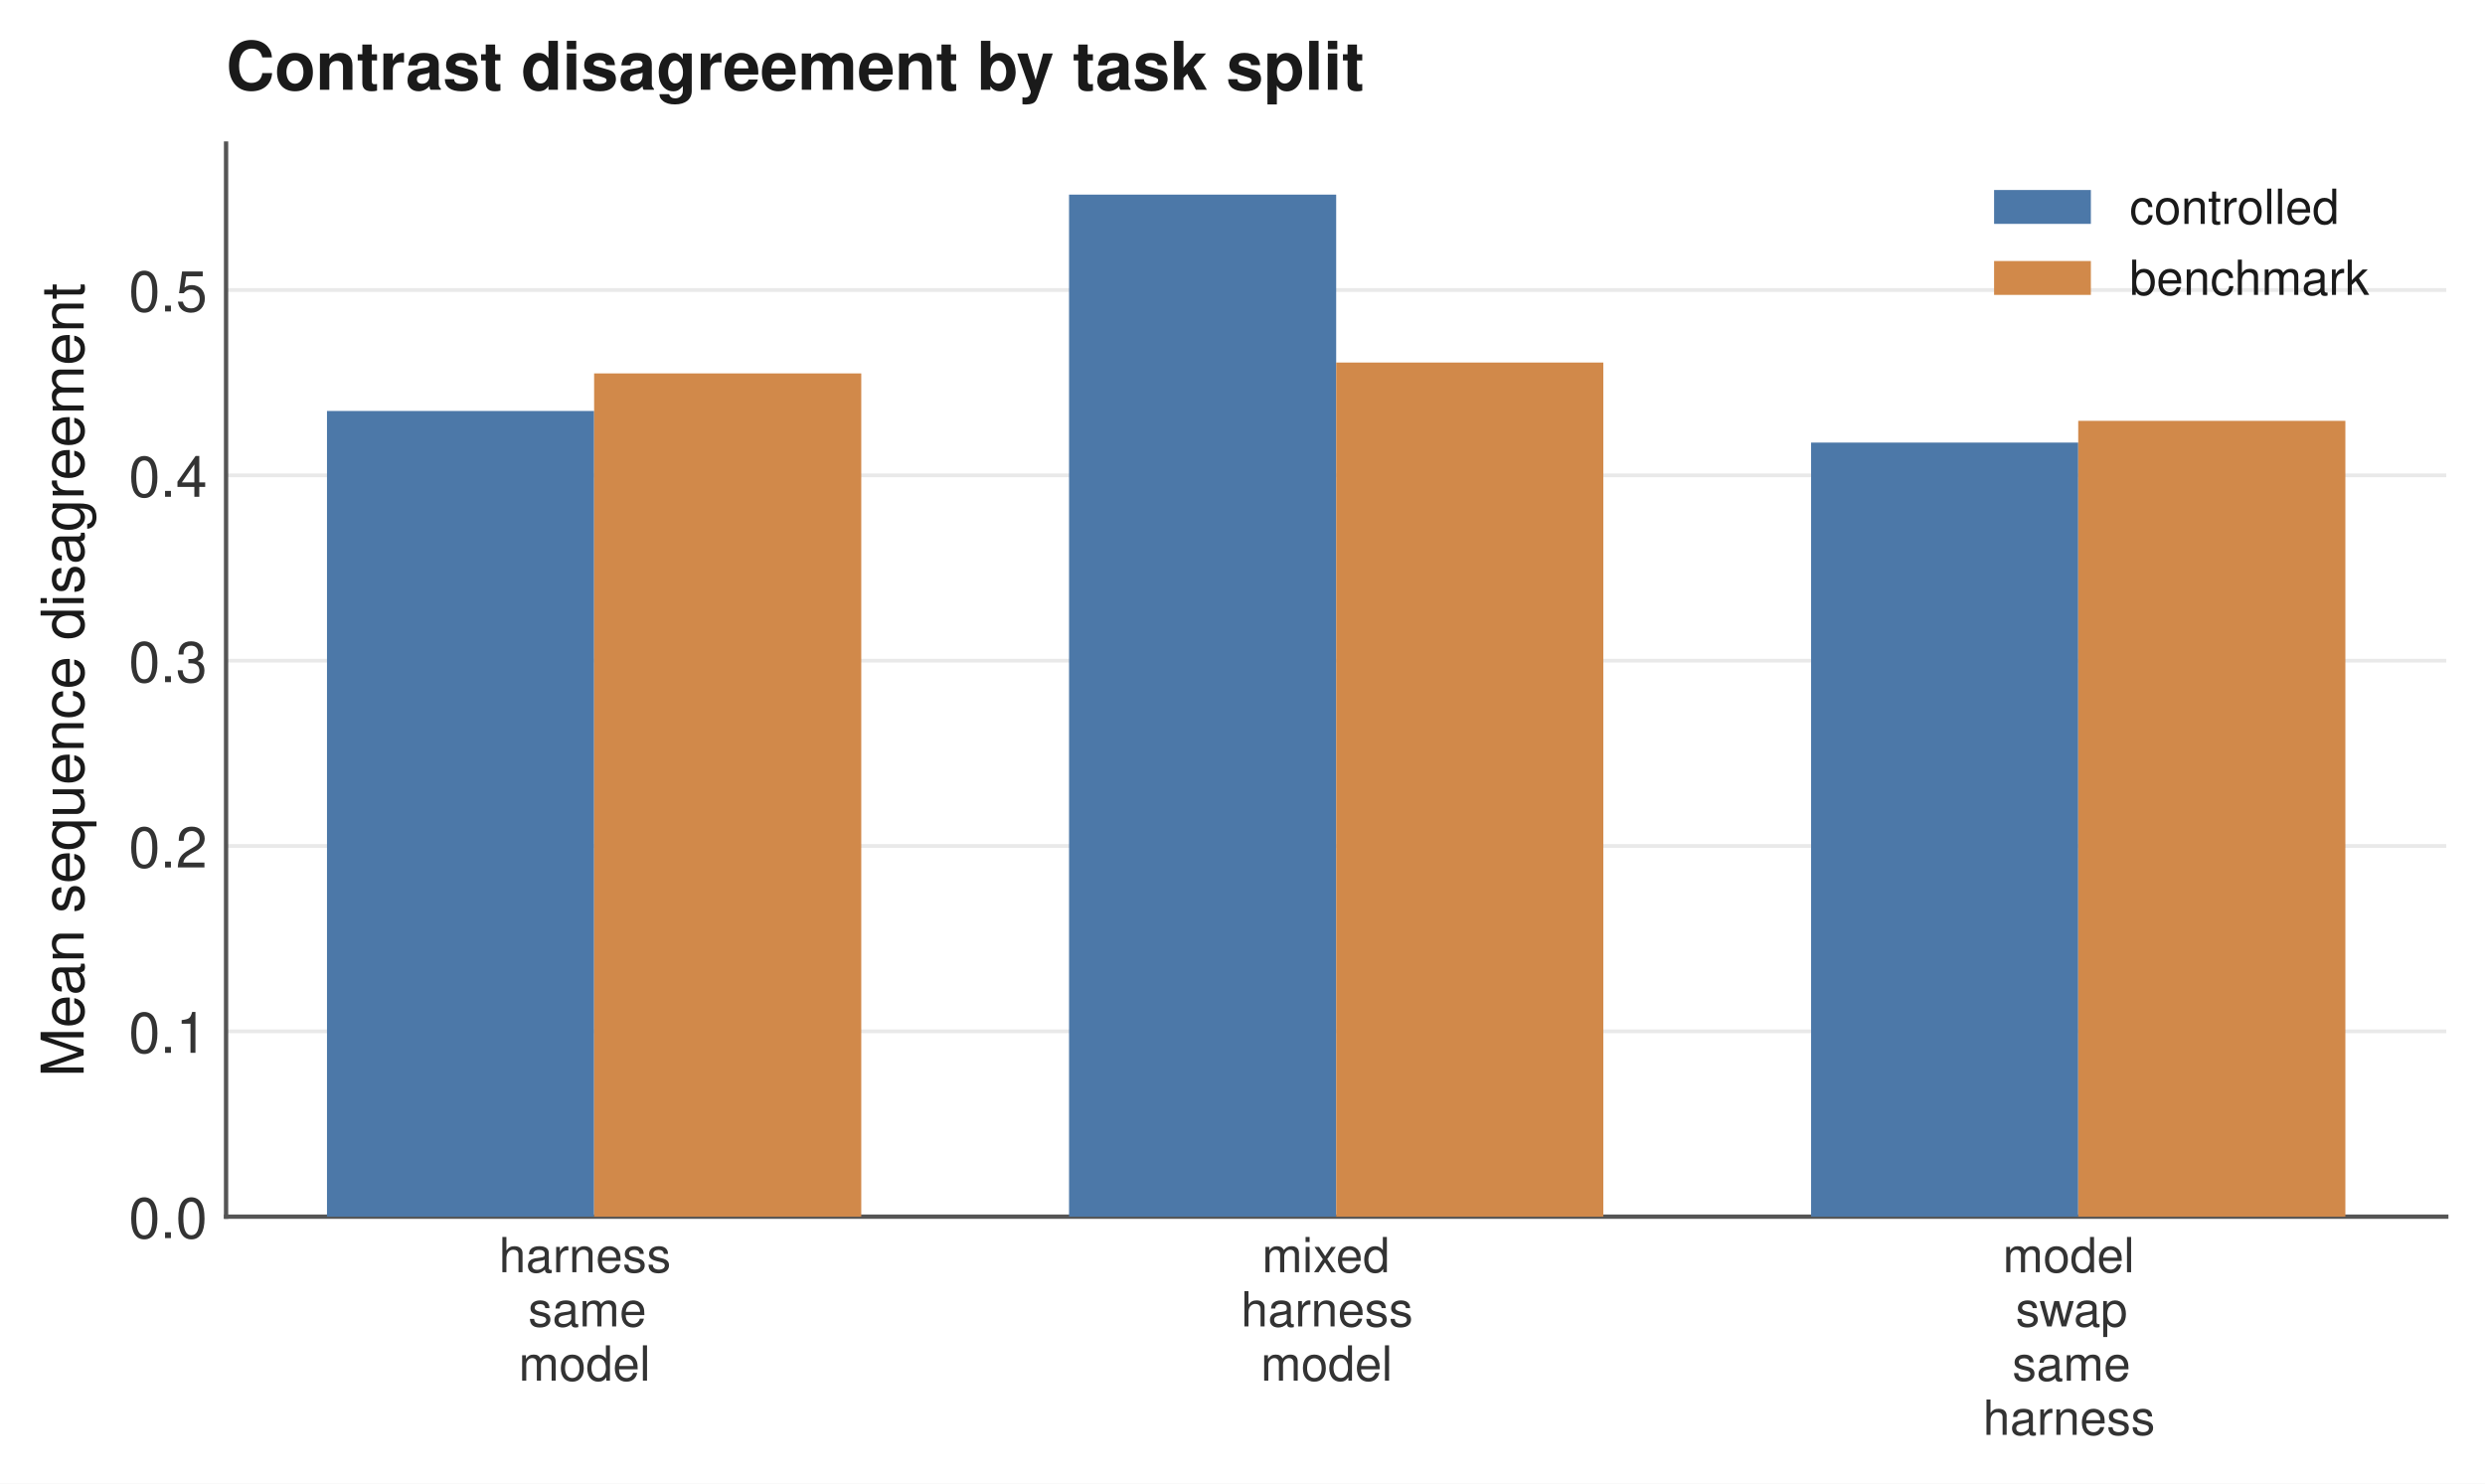
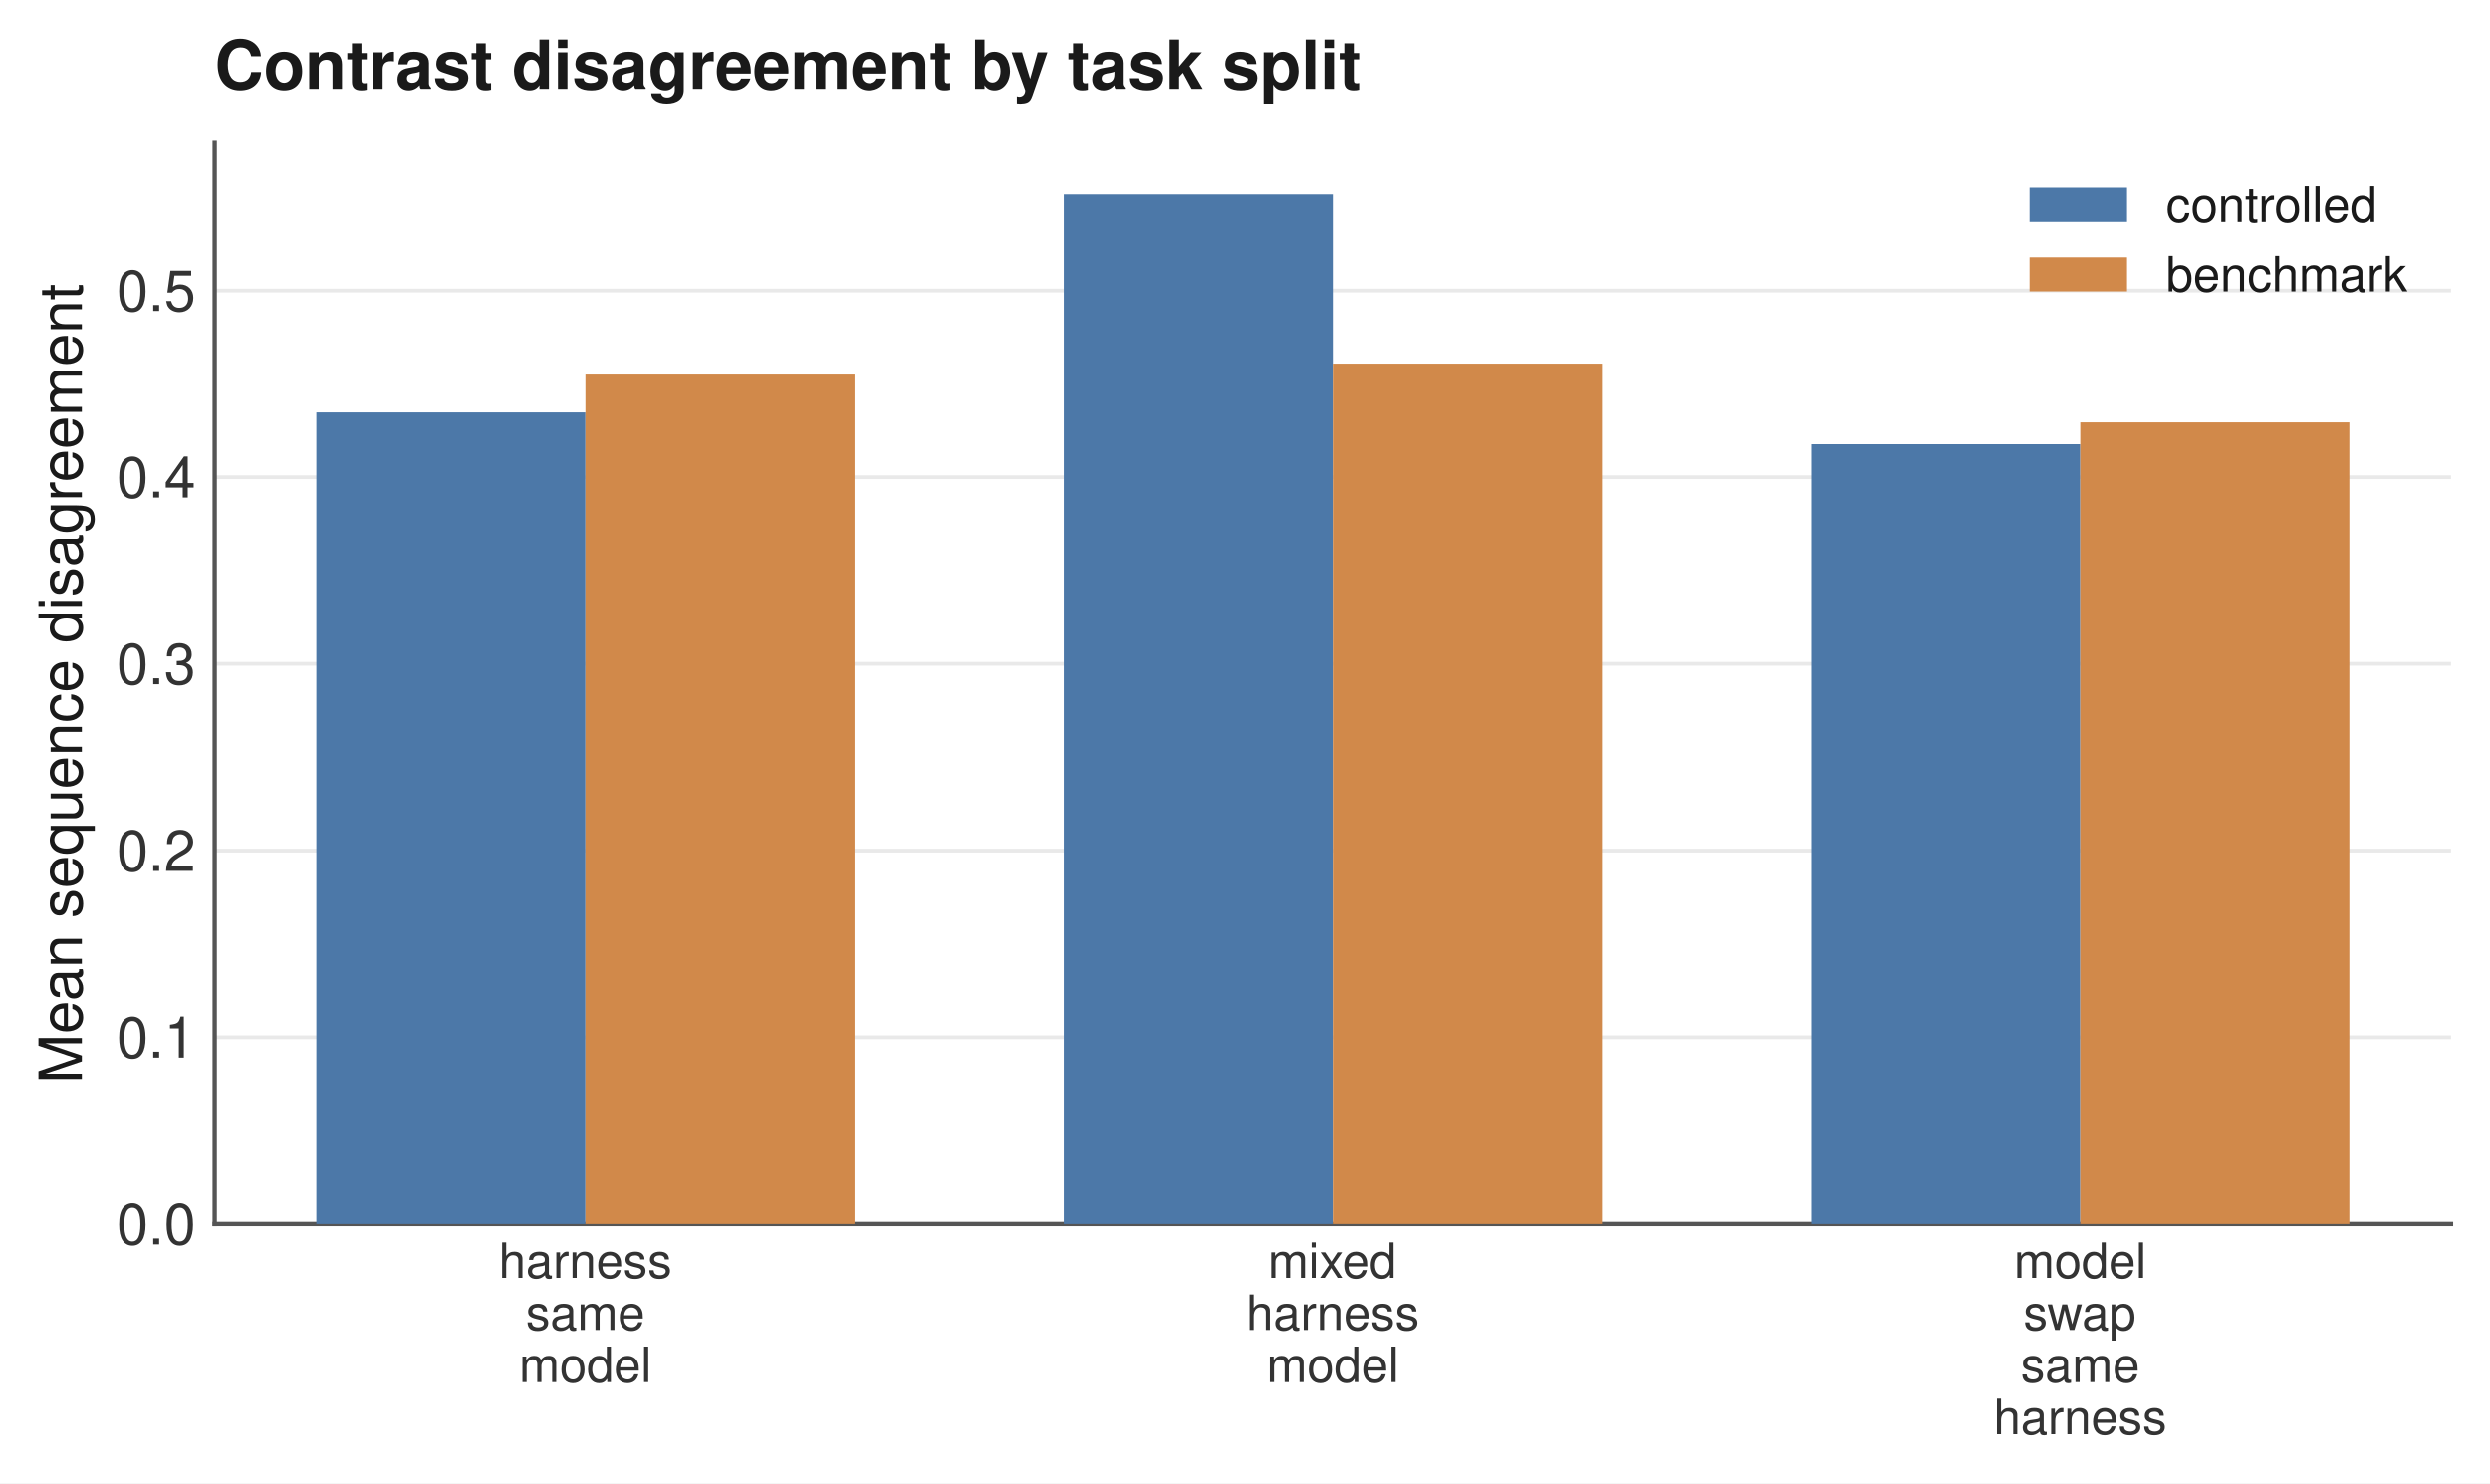
- <svg xmlns="http://www.w3.org/2000/svg" width="462.164pt" height="275.926pt" viewBox="0 0 462.164 275.926" version="1.1">
+ <svg xmlns="http://www.w3.org/2000/svg" width="459.765pt" height="273.897pt" viewBox="0 0 459.765 273.897" version="1.1">
  <defs>
    <style type="text/css">*{stroke-linejoin: round; stroke-linecap: butt}</style>
  </defs>
  <g id="figure_1">
    <g id="patch_1">
-       <path d="M 0 275.926  L 462.164 275.926  L 462.164 0  L 0 0  z " style="fill: #ffffff" />
+       <path d="M 0 273.897 L 459.765 273.897 L 459.765 0 L 0 0 z " style="fill: #ffffff" />
    </g>
    <g id="axes_1">
      <g id="patch_2">
-         <path d="M 42.044 226.282  L 454.964 226.282  L 454.964 26.698  L 42.044 26.698  z " style="fill: #ffffff" />
+         <path d="M 39.645 225.995 L 452.565 225.995 L 452.565 26.411 L 39.645 26.411 z " style="fill: #ffffff" />
      </g>
      <g id="matplotlib.axis_1">
        <g id="xtick_1">
          <g id="line2d_1" />
          <g id="text_1">
-             <text style="font-size: 9px; font-family: 'Helvetica', 'Arial', 'DejaVu Sans', sans-serif; fill: #333333" transform="translate(92.80627 236.6206)">harness</text>
-             <text style="font-size: 9px; font-family: 'Helvetica', 'Arial', 'DejaVu Sans', sans-serif; fill: #333333" transform="translate(98.24214 246.6987)">same</text>
-             <text style="font-size: 9px; font-family: 'Helvetica', 'Arial', 'DejaVu Sans', sans-serif; fill: #333333" transform="translate(96.48362 256.7767)">model</text>
+             <text style="font-size: 9px; font-family: 'Helvetica', 'Arial', 'DejaVu Sans', sans-serif; fill: #333333" transform="translate(92.08924 235.951)">harness</text>
+             <text style="font-size: 9px; font-family: 'Helvetica', 'Arial', 'DejaVu Sans', sans-serif; fill: #333333" transform="translate(97.09409 245.5743)">same</text>
+             <text style="font-size: 9px; font-family: 'Helvetica', 'Arial', 'DejaVu Sans', sans-serif; fill: #333333" transform="translate(95.84182 255.1975)">model</text>
          </g>
        </g>
        <g id="xtick_2">
          <g id="line2d_2" />
          <g id="text_2">
-             <text style="font-size: 9px; font-family: 'Helvetica', 'Arial', 'DejaVu Sans', sans-serif; fill: #333333" transform="translate(234.7223 236.6206)">mixed</text>
-             <text style="font-size: 9px; font-family: 'Helvetica', 'Arial', 'DejaVu Sans', sans-serif; fill: #333333" transform="translate(230.8143 246.6987)">harness</text>
-             <text style="font-size: 9px; font-family: 'Helvetica', 'Arial', 'DejaVu Sans', sans-serif; fill: #333333" transform="translate(234.4916 256.7767)">model</text>
+             <text style="font-size: 9px; font-family: 'Helvetica', 'Arial', 'DejaVu Sans', sans-serif; fill: #333333" transform="translate(234.1023 235.951)">mixed</text>
+             <text style="font-size: 9px; font-family: 'Helvetica', 'Arial', 'DejaVu Sans', sans-serif; fill: #333333" transform="translate(230.0973 245.5743)">harness</text>
+             <text style="font-size: 9px; font-family: 'Helvetica', 'Arial', 'DejaVu Sans', sans-serif; fill: #333333" transform="translate(233.8498 255.1975)">model</text>
          </g>
        </g>
        <g id="xtick_3">
          <g id="line2d_3" />
          <g id="text_3">
-             <text style="font-size: 9px; font-family: 'Helvetica', 'Arial', 'DejaVu Sans', sans-serif; fill: #333333" transform="translate(372.4997 236.6206)">model</text>
-             <text style="font-size: 9px; font-family: 'Helvetica', 'Arial', 'DejaVu Sans', sans-serif; fill: #333333" transform="translate(374.8734 246.6987)">swap</text>
-             <text style="font-size: 9px; font-family: 'Helvetica', 'Arial', 'DejaVu Sans', sans-serif; fill: #333333" transform="translate(374.2582 256.7767)">same</text>
-             <text style="font-size: 9px; font-family: 'Helvetica', 'Arial', 'DejaVu Sans', sans-serif; fill: #333333" transform="translate(368.8223 266.8547)">harness</text>
+             <text style="font-size: 9px; font-family: 'Helvetica', 'Arial', 'DejaVu Sans', sans-serif; fill: #333333" transform="translate(371.8579 235.951)">model</text>
+             <text style="font-size: 9px; font-family: 'Helvetica', 'Arial', 'DejaVu Sans', sans-serif; fill: #333333" transform="translate(373.6086 245.5743)">swap</text>
+             <text style="font-size: 9px; font-family: 'Helvetica', 'Arial', 'DejaVu Sans', sans-serif; fill: #333333" transform="translate(373.1101 255.1975)">same</text>
+             <text style="font-size: 9px; font-family: 'Helvetica', 'Arial', 'DejaVu Sans', sans-serif; fill: #333333" transform="translate(368.1053 264.8208)">harness</text>
          </g>
        </g>
      </g>
      <g id="matplotlib.axis_2">
        <g id="ytick_1">
          <g id="line2d_4">
-             <path d="M 42.044 226.282  L 454.964 226.282  " clip-path="url(#p7e1ee53e12)" style="fill: none; stroke: #e9e9e9; stroke-width: 0.7; stroke-linecap: square" />
+             <path d="M 39.645 225.995 L 452.565 225.995 " clip-path="url(#p5441f267d6)" style="fill: none; stroke: #e9e9e9; stroke-width: 0.7; stroke-linecap: square" />
          </g>
          <g id="line2d_5" />
          <g id="text_4">
-             <text style="font-size: 10.5px; font-family: 'Helvetica', 'Arial', 'DejaVu Sans', sans-serif; text-anchor: end; fill: #333333" x="38.544" y="230.271" transform="rotate(-0 38.54422 230.2712)">0.0</text>
+             <text style="font-size: 10.5px; font-family: 'Helvetica', 'Arial', 'DejaVu Sans', sans-serif; text-anchor: end; fill: #333333" x="36.145" y="229.761" transform="rotate(-0 36.14531 229.761)">0.0</text>
          </g>
        </g>
        <g id="ytick_2">
          <g id="line2d_6">
-             <path d="M 42.044 191.813  L 454.964 191.813  " clip-path="url(#p7e1ee53e12)" style="fill: none; stroke: #e9e9e9; stroke-width: 0.7; stroke-linecap: square" />
+             <path d="M 39.645 191.526 L 452.565 191.526 " clip-path="url(#p5441f267d6)" style="fill: none; stroke: #e9e9e9; stroke-width: 0.7; stroke-linecap: square" />
          </g>
          <g id="line2d_7" />
          <g id="text_5">
-             <text style="font-size: 10.5px; font-family: 'Helvetica', 'Arial', 'DejaVu Sans', sans-serif; text-anchor: end; fill: #333333" x="38.544" y="195.802" transform="rotate(-0 38.54422 195.8023)">0.1</text>
+             <text style="font-size: 10.5px; font-family: 'Helvetica', 'Arial', 'DejaVu Sans', sans-serif; text-anchor: end; fill: #333333" x="36.145" y="195.292" transform="rotate(-0 36.14531 195.2921)">0.1</text>
          </g>
        </g>
        <g id="ytick_3">
          <g id="line2d_8">
-             <path d="M 42.044 157.344  L 454.964 157.344  " clip-path="url(#p7e1ee53e12)" style="fill: none; stroke: #e9e9e9; stroke-width: 0.7; stroke-linecap: square" />
+             <path d="M 39.645 157.057 L 452.565 157.057 " clip-path="url(#p5441f267d6)" style="fill: none; stroke: #e9e9e9; stroke-width: 0.7; stroke-linecap: square" />
          </g>
          <g id="line2d_9" />
          <g id="text_6">
-             <text style="font-size: 10.5px; font-family: 'Helvetica', 'Arial', 'DejaVu Sans', sans-serif; text-anchor: end; fill: #333333" x="38.544" y="161.333" transform="rotate(-0 38.54422 161.3333)">0.2</text>
+             <text style="font-size: 10.5px; font-family: 'Helvetica', 'Arial', 'DejaVu Sans', sans-serif; text-anchor: end; fill: #333333" x="36.145" y="160.823" transform="rotate(-0 36.14531 160.8231)">0.2</text>
          </g>
        </g>
        <g id="ytick_4">
          <g id="line2d_10">
-             <path d="M 42.044 122.875  L 454.964 122.875  " clip-path="url(#p7e1ee53e12)" style="fill: none; stroke: #e9e9e9; stroke-width: 0.7; stroke-linecap: square" />
+             <path d="M 39.645 122.588 L 452.565 122.588 " clip-path="url(#p5441f267d6)" style="fill: none; stroke: #e9e9e9; stroke-width: 0.7; stroke-linecap: square" />
          </g>
          <g id="line2d_11" />
          <g id="text_7">
-             <text style="font-size: 10.5px; font-family: 'Helvetica', 'Arial', 'DejaVu Sans', sans-serif; text-anchor: end; fill: #333333" x="38.544" y="126.864" transform="rotate(-0 38.54422 126.8644)">0.3</text>
+             <text style="font-size: 10.5px; font-family: 'Helvetica', 'Arial', 'DejaVu Sans', sans-serif; text-anchor: end; fill: #333333" x="36.145" y="126.354" transform="rotate(-0 36.14531 126.3542)">0.3</text>
          </g>
        </g>
        <g id="ytick_5">
          <g id="line2d_12">
-             <path d="M 42.044 88.406  L 454.964 88.406  " clip-path="url(#p7e1ee53e12)" style="fill: none; stroke: #e9e9e9; stroke-width: 0.7; stroke-linecap: square" />
+             <path d="M 39.645 88.119 L 452.565 88.119 " clip-path="url(#p5441f267d6)" style="fill: none; stroke: #e9e9e9; stroke-width: 0.7; stroke-linecap: square" />
          </g>
          <g id="line2d_13" />
          <g id="text_8">
-             <text style="font-size: 10.5px; font-family: 'Helvetica', 'Arial', 'DejaVu Sans', sans-serif; text-anchor: end; fill: #333333" x="38.544" y="92.395" transform="rotate(-0 38.54422 92.39547)">0.4</text>
+             <text style="font-size: 10.5px; font-family: 'Helvetica', 'Arial', 'DejaVu Sans', sans-serif; text-anchor: end; fill: #333333" x="36.145" y="91.885" transform="rotate(-0 36.14531 91.88523)">0.4</text>
          </g>
        </g>
        <g id="ytick_6">
          <g id="line2d_14">
-             <path d="M 42.044 53.937  L 454.964 53.937  " clip-path="url(#p7e1ee53e12)" style="fill: none; stroke: #e9e9e9; stroke-width: 0.7; stroke-linecap: square" />
+             <path d="M 39.645 53.65 L 452.565 53.65 " clip-path="url(#p5441f267d6)" style="fill: none; stroke: #e9e9e9; stroke-width: 0.7; stroke-linecap: square" />
          </g>
          <g id="line2d_15" />
          <g id="text_9">
-             <text style="font-size: 10.5px; font-family: 'Helvetica', 'Arial', 'DejaVu Sans', sans-serif; text-anchor: end; fill: #333333" x="38.544" y="57.927" transform="rotate(-0 38.54422 57.92653)">0.5</text>
+             <text style="font-size: 10.5px; font-family: 'Helvetica', 'Arial', 'DejaVu Sans', sans-serif; text-anchor: end; fill: #333333" x="36.145" y="57.416" transform="rotate(-0 36.14531 57.4163)">0.5</text>
          </g>
        </g>
        <g id="text_10">
-           <text style="font-size: 11px; font-family: 'Helvetica', 'Arial', 'DejaVu Sans', sans-serif; text-anchor: middle; fill: #1a1a1a" x="15.558" y="126.49" transform="rotate(-90 15.55828 126.49)">Mean sequence disagreement</text>
+           <text style="font-size: 11px; font-family: 'Helvetica', 'Arial', 'DejaVu Sans', sans-serif; text-anchor: middle; fill: #1a1a1a" x="15.117" y="126.203" transform="rotate(-90 15.11656 126.2029)">Mean sequence disagreement</text>
        </g>
      </g>
      <g id="patch_3">
-         <path d="M 42.044 226.282  L 42.044 26.698  " style="fill: none; stroke: #555555; stroke-width: 0.8; stroke-linejoin: miter; stroke-linecap: square" />
+         <path d="M 39.645 225.995 L 39.645 26.411 " style="fill: none; stroke: #555555; stroke-width: 0.8; stroke-linejoin: miter; stroke-linecap: square" />
      </g>
      <g id="patch_4">
-         <path d="M 42.044 226.282  L 454.964 226.282  " style="fill: none; stroke: #555555; stroke-width: 0.8; stroke-linejoin: miter; stroke-linecap: square" />
+         <path d="M 39.645 225.995 L 452.565 225.995 " style="fill: none; stroke: #555555; stroke-width: 0.8; stroke-linejoin: miter; stroke-linecap: square" />
      </g>
      <g id="patch_5">
-         <path d="M 60.813 226.282  L 110.496 226.282  L 110.496 76.436  L 60.813 76.436  z " clip-path="url(#p7e1ee53e12)" style="fill: #4c78a8" />
+         <path d="M 58.414 225.995 L 108.097 225.995 L 108.097 76.148 L 58.414 76.148 z " clip-path="url(#p5441f267d6)" style="fill: #4c78a8" />
      </g>
      <g id="patch_6">
-         <path d="M 198.821 226.282  L 248.504 226.282  L 248.504 36.202  L 198.821 36.202  z " clip-path="url(#p7e1ee53e12)" style="fill: #4c78a8" />
+         <path d="M 196.422 225.995 L 246.105 225.995 L 246.105 35.915 L 196.422 35.915 z " clip-path="url(#p5441f267d6)" style="fill: #4c78a8" />
      </g>
      <g id="patch_7">
-         <path d="M 336.829 226.282  L 386.512 226.282  L 386.512 82.314  L 336.829 82.314  z " clip-path="url(#p7e1ee53e12)" style="fill: #4c78a8" />
+         <path d="M 334.43 225.995 L 384.113 225.995 L 384.113 82.027 L 334.43 82.027 z " clip-path="url(#p5441f267d6)" style="fill: #4c78a8" />
      </g>
      <g id="patch_8">
-         <path d="M 110.496 226.282  L 160.179 226.282  L 160.179 69.45  L 110.496 69.45  z " clip-path="url(#p7e1ee53e12)" style="fill: #d1894a" />
+         <path d="M 108.097 225.995 L 157.78 225.995 L 157.78 69.163 L 108.097 69.163 z " clip-path="url(#p5441f267d6)" style="fill: #d1894a" />
      </g>
      <g id="patch_9">
-         <path d="M 248.504 226.282  L 298.187 226.282  L 298.187 67.431  L 248.504 67.431  z " clip-path="url(#p7e1ee53e12)" style="fill: #d1894a" />
+         <path d="M 246.105 225.995 L 295.788 225.995 L 295.788 67.144 L 246.105 67.144 z " clip-path="url(#p5441f267d6)" style="fill: #d1894a" />
      </g>
      <g id="patch_10">
-         <path d="M 386.512 226.282  L 436.195 226.282  L 436.195 78.273  L 386.512 78.273  z " clip-path="url(#p7e1ee53e12)" style="fill: #d1894a" />
+         <path d="M 384.113 225.995 L 433.796 225.995 L 433.796 77.986 L 384.113 77.986 z " clip-path="url(#p5441f267d6)" style="fill: #d1894a" />
      </g>
      <g id="text_11">
-         <text style="font-weight: 700; font-size: 12.5px; font-family: 'Helvetica', 'Arial', 'DejaVu Sans', sans-serif; text-anchor: start; fill: #1a1a1a" x="42.044" y="16.698" transform="rotate(-0 42.04422 16.69805)">Contrast disagreement by task split</text>
+         <text style="font-weight: 700; font-size: 12.5px; font-family: 'Helvetica', 'Arial', 'DejaVu Sans', sans-serif; text-anchor: start; fill: #1a1a1a" x="39.645" y="16.411" transform="rotate(-0 39.64531 16.41094)">Contrast disagreement by task split</text>
      </g>
      <g id="legend_1">
        <g id="patch_11">
-           <path d="M 370.863 41.637  L 388.863 41.637  L 388.863 35.337  L 370.863 35.337  z " style="fill: #4c78a8" />
+           <path d="M 374.748 40.967 L 392.748 40.967 L 392.748 34.667 L 374.748 34.667 z " style="fill: #4c78a8" />
        </g>
        <g id="text_12">
-           <text style="font-size: 9px; font-family: 'Helvetica', 'Arial', 'DejaVu Sans', sans-serif; text-anchor: start; fill: #1a1a1a" x="396.063" y="41.637" transform="rotate(-0 396.0634 41.63664)">controlled</text>
+           <text style="font-size: 9px; font-family: 'Helvetica', 'Arial', 'DejaVu Sans', sans-serif; text-anchor: start; fill: #1a1a1a" x="399.948" y="40.967" transform="rotate(-0 399.9477 40.96703)">controlled</text>
        </g>
        <g id="patch_12">
-           <path d="M 370.863 54.847  L 388.863 54.847  L 388.863 48.547  L 370.863 48.547  z " style="fill: #d1894a" />
+           <path d="M 374.748 53.799 L 392.748 53.799 L 392.748 47.499 L 374.748 47.499 z " style="fill: #d1894a" />
        </g>
        <g id="text_13">
-           <text style="font-size: 9px; font-family: 'Helvetica', 'Arial', 'DejaVu Sans', sans-serif; text-anchor: start; fill: #1a1a1a" x="396.063" y="54.847" transform="rotate(-0 396.0634 54.84695)">benchmark</text>
+           <text style="font-size: 9px; font-family: 'Helvetica', 'Arial', 'DejaVu Sans', sans-serif; text-anchor: start; fill: #1a1a1a" x="399.948" y="53.799" transform="rotate(-0 399.9477 53.79906)">benchmark</text>
        </g>
      </g>
    </g>
  </g>
  <defs>
-     <clipPath id="p7e1ee53e12">
-       <rect x="42.044" y="26.698" width="412.92" height="199.584" />
+     <clipPath id="p5441f267d6">
+       <rect x="39.645" y="26.411" width="412.92" height="199.584" />
    </clipPath>
  </defs>
</svg>
